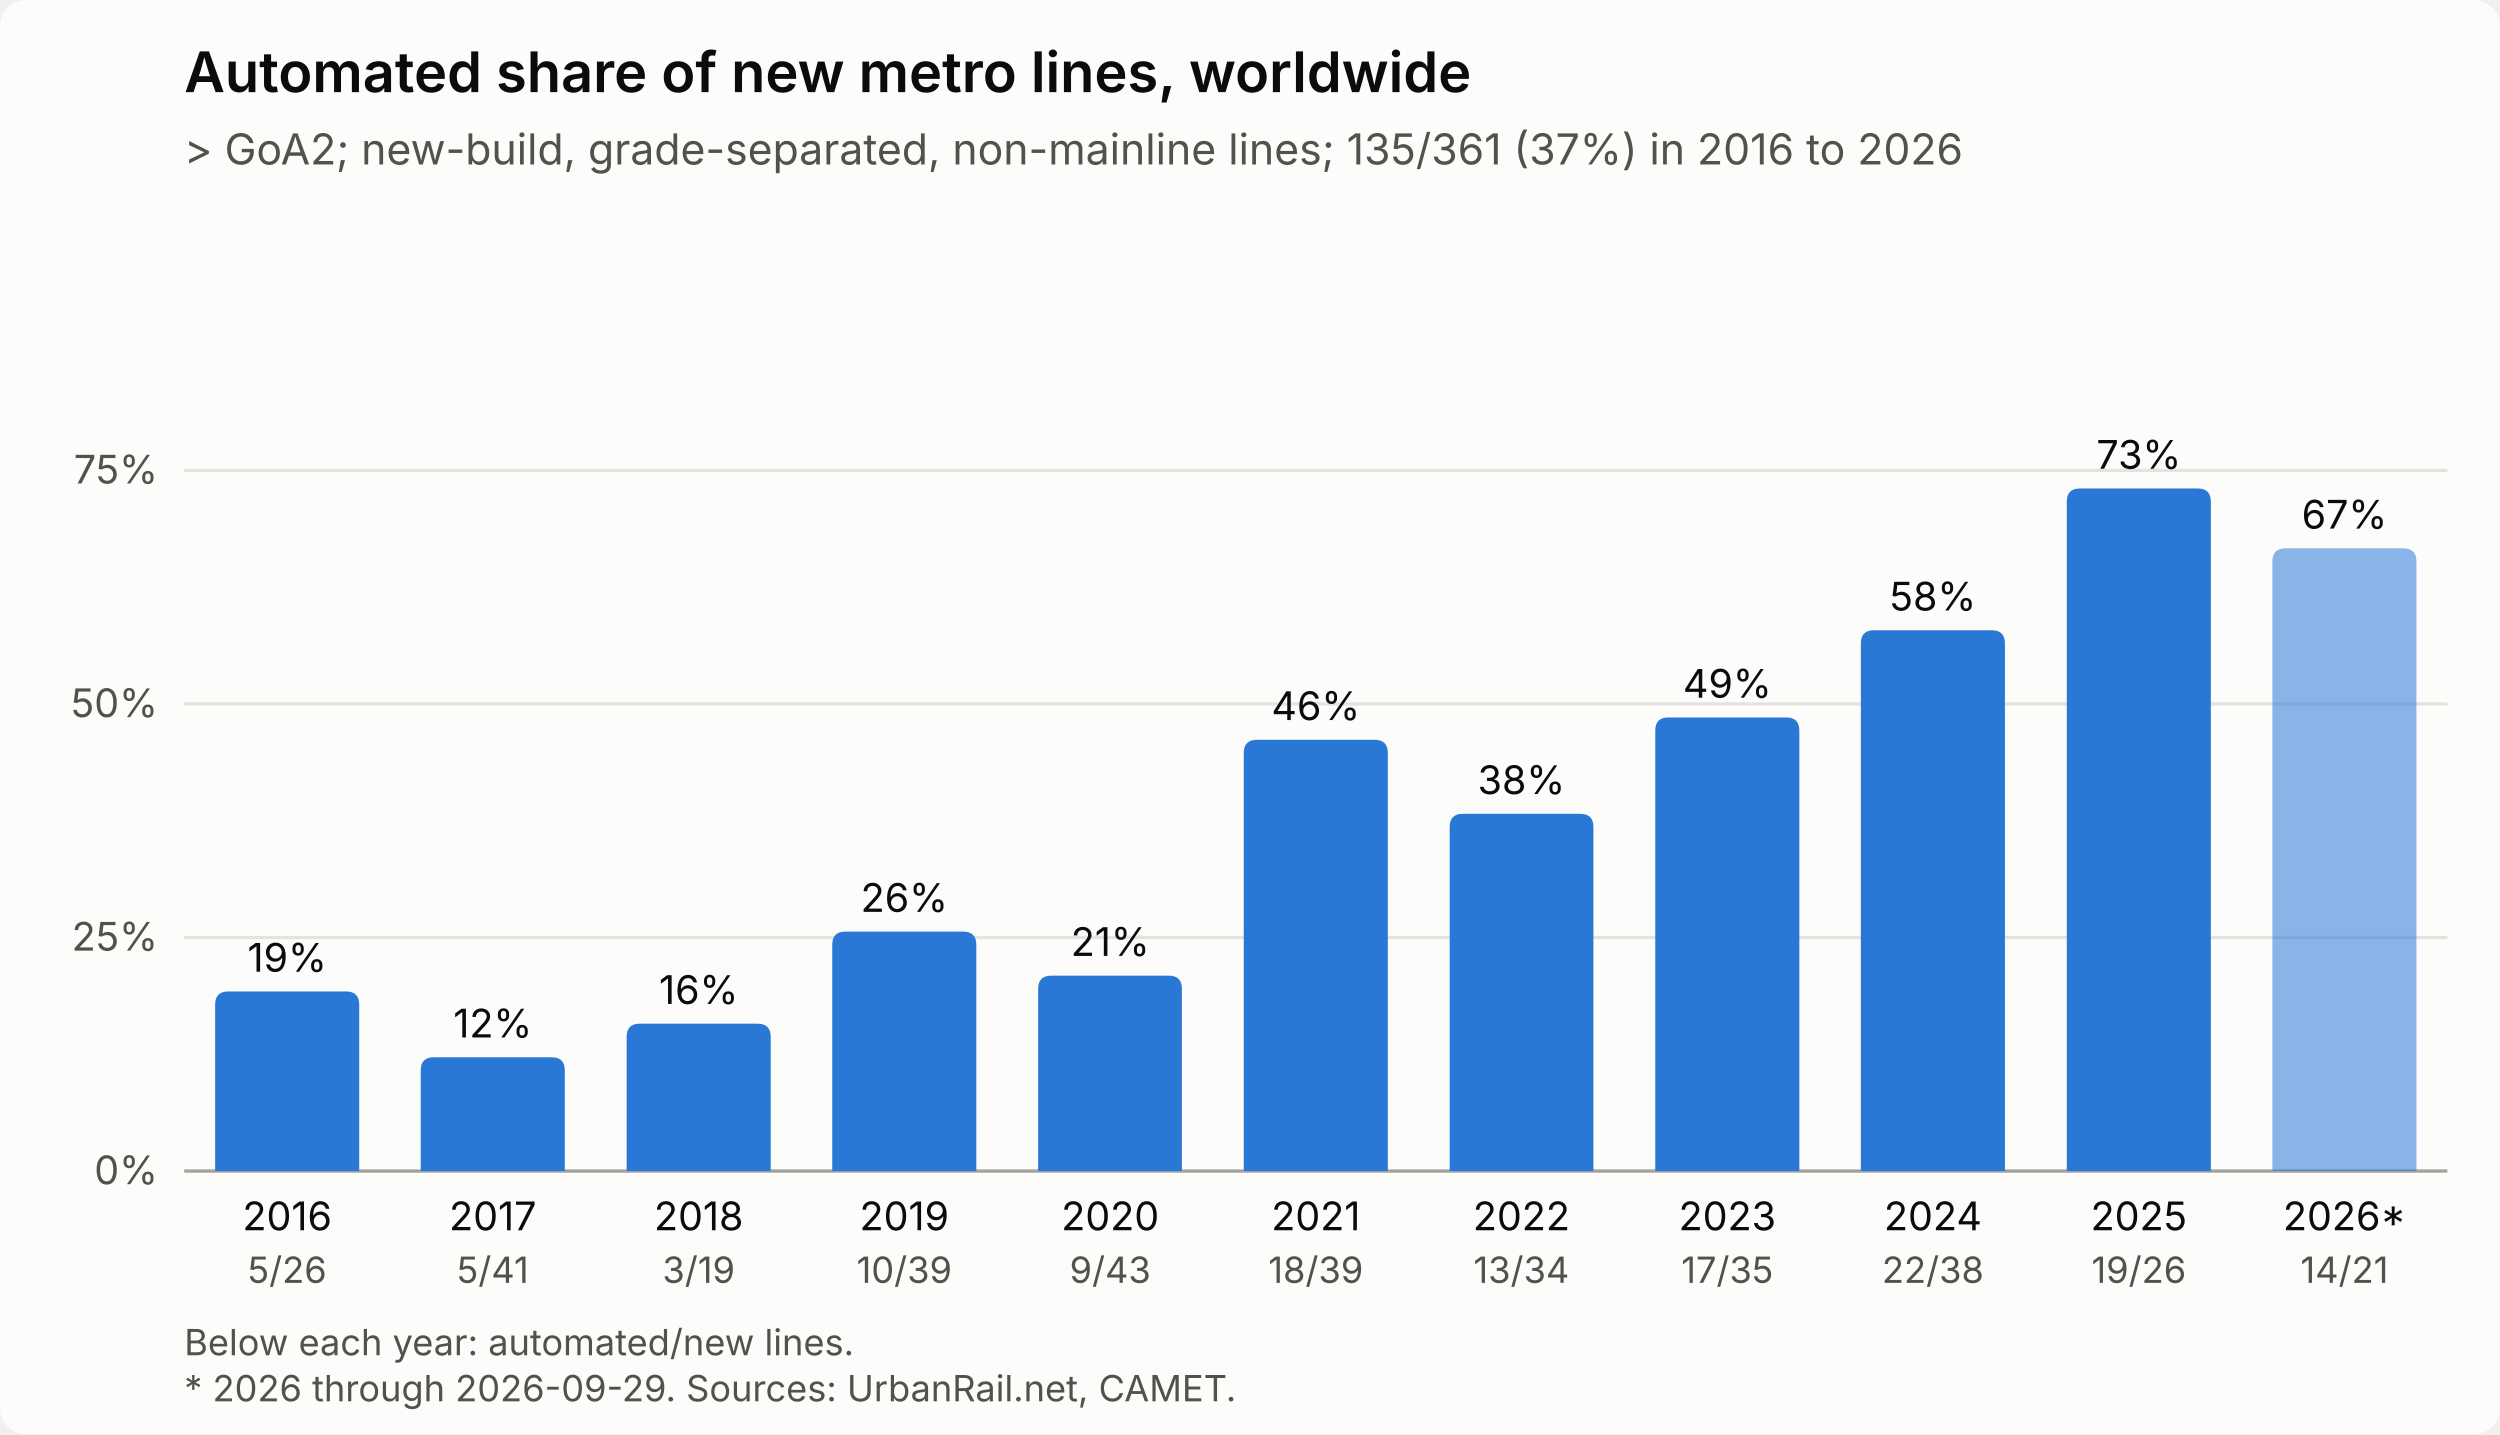
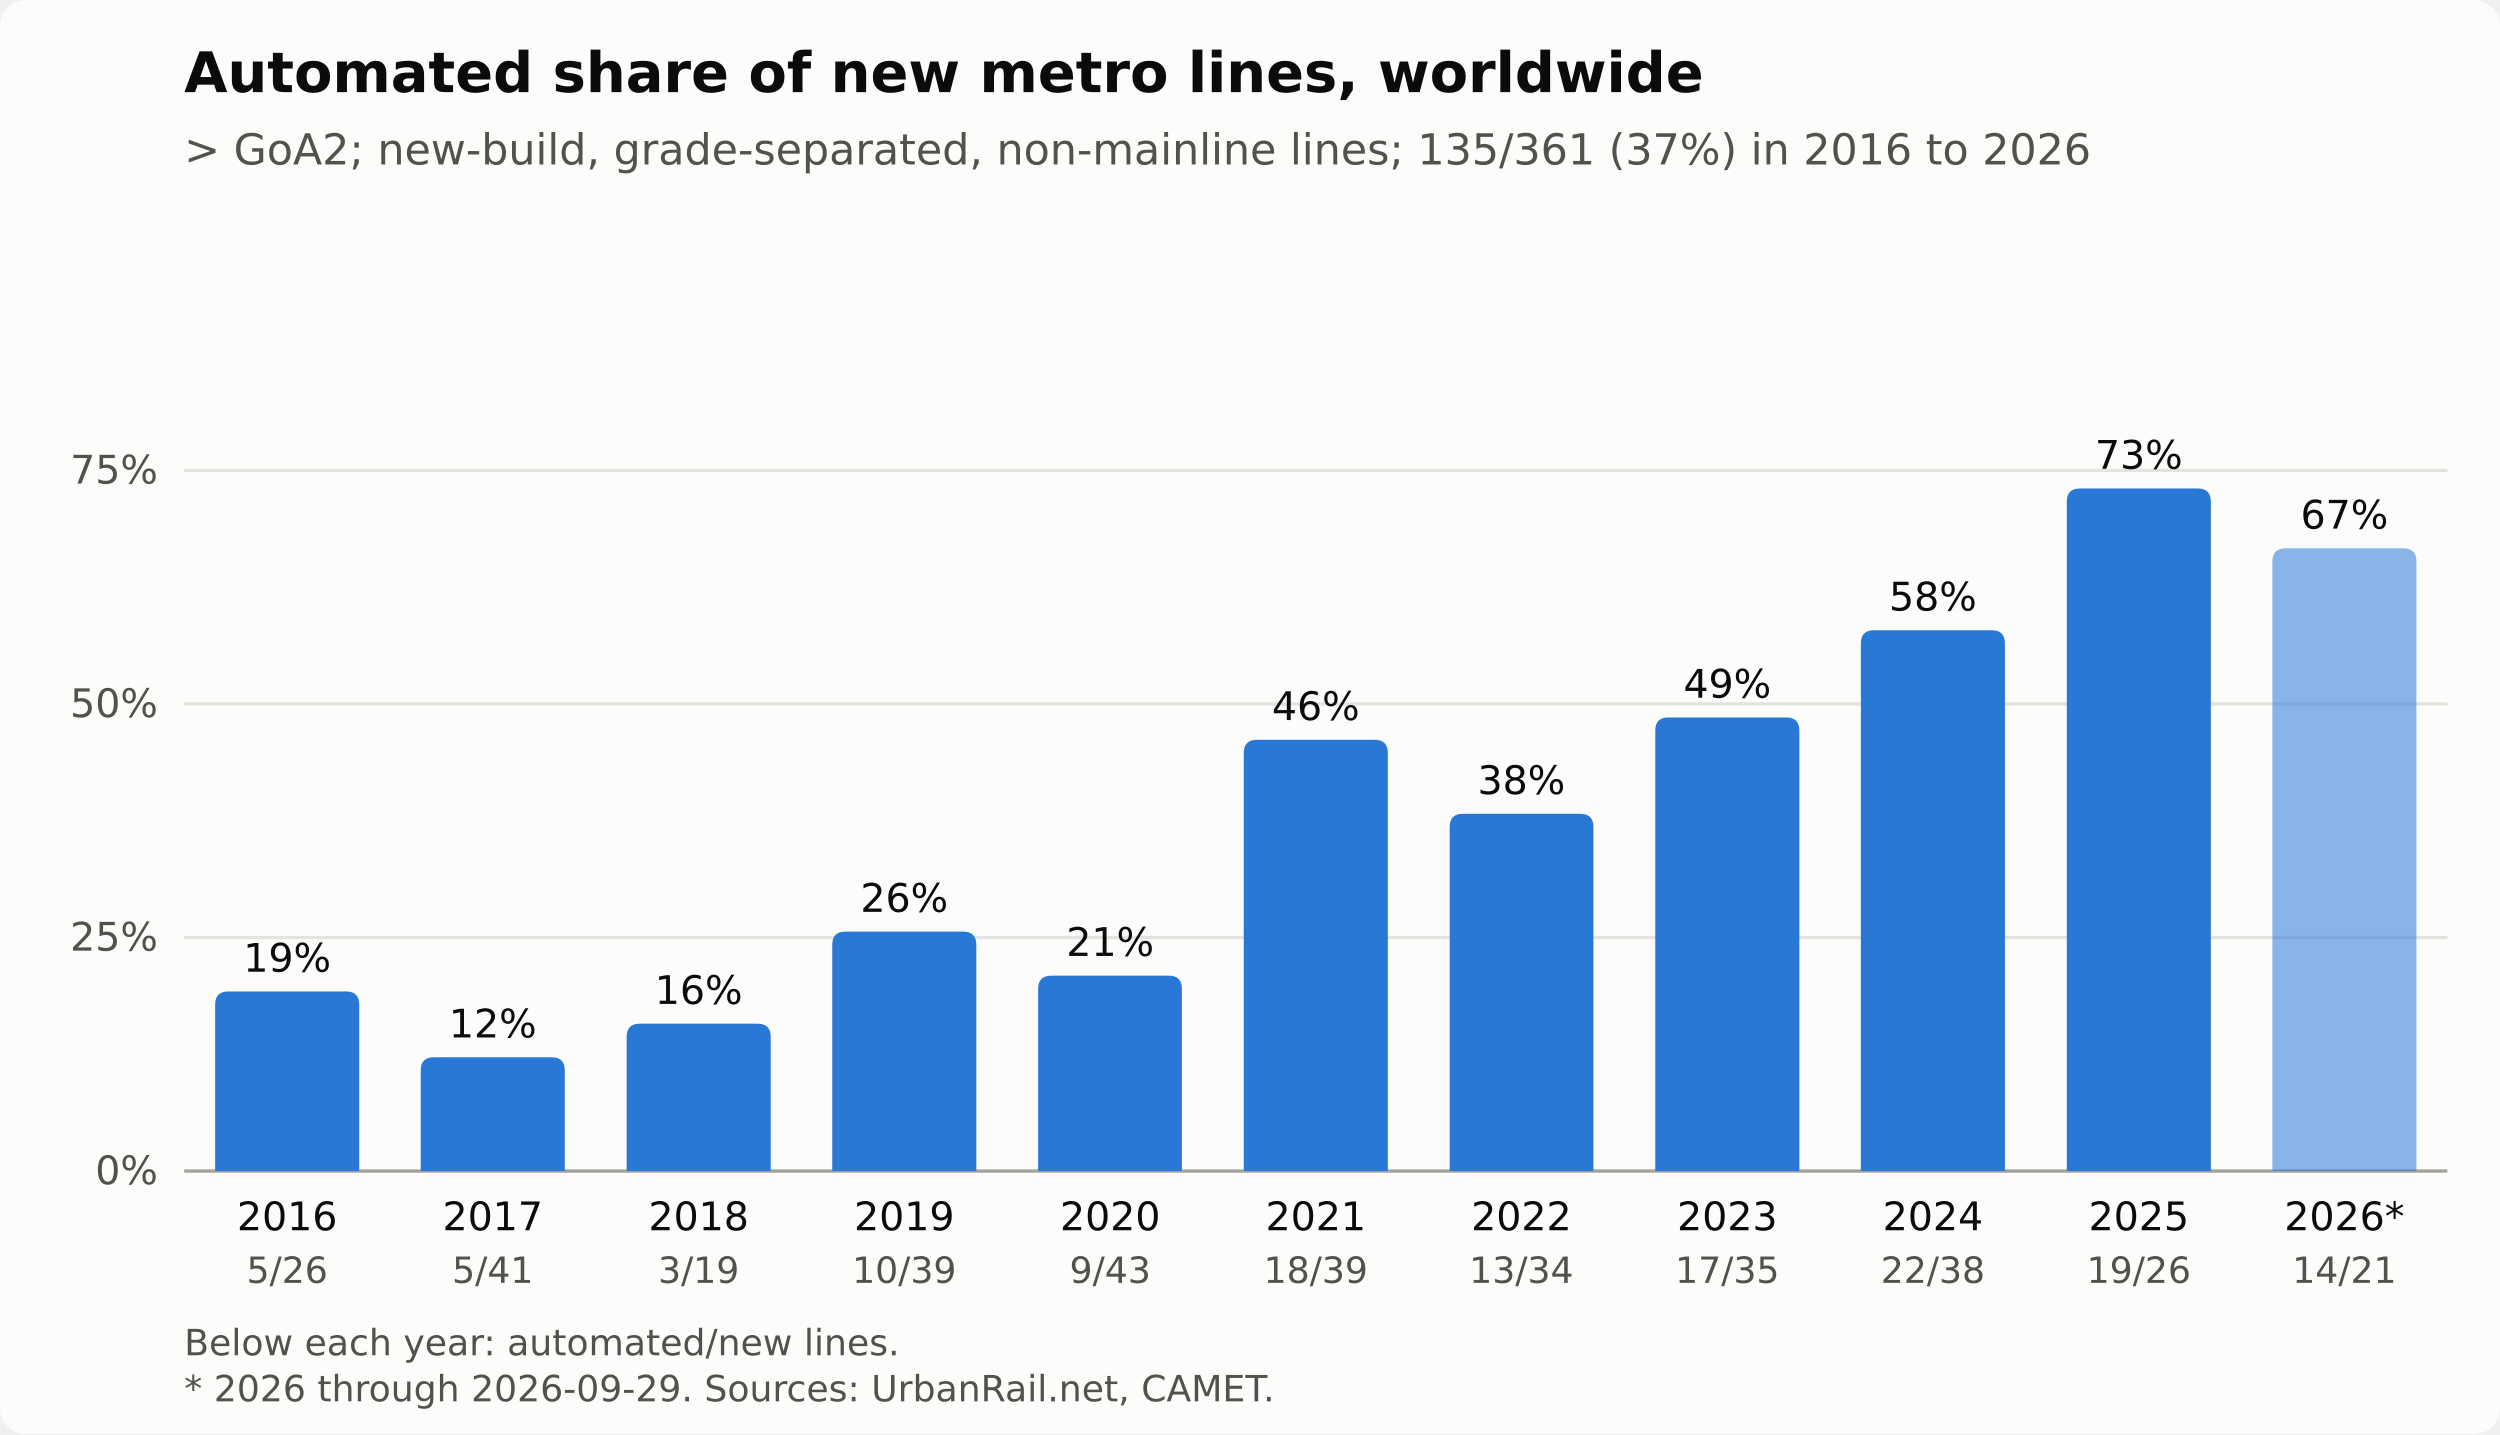
- <svg xmlns="http://www.w3.org/2000/svg" viewBox="0 0 760 436" width="760" height="436" role="img" aria-labelledby="t d" font-family="system-ui, -apple-system, Segoe UI, sans-serif">
+ <svg xmlns="http://www.w3.org/2000/svg" viewBox="0 0 760 436" width="760" height="436" role="img" aria-labelledby="t d" font-family="system-ui, -apple-system, Segoe UI, DejaVu Sans, sans-serif">
  <style>
.bg{fill:#fcfcfb}.bar{fill:#2a78d6}.bar.partial{fill-opacity:.55}
.grid{stroke:#e4e3df;stroke-width:1}.axis{stroke:#a3a29c;stroke-width:1}
.t1{fill:#0b0b0b}.t2{fill:#52514e}
@media (prefers-color-scheme: dark){
.bg{fill:#1a1a19}.bar{fill:#3987e5}.grid{stroke:#2e2e2c}.axis{stroke:#5d5c57}
.t1{fill:#ffffff}.t2{fill:#c3c2b7}}
</style>
  <rect class="bg" width="760" height="436" rx="8" />
  <text class="t1" x="56" y="28" font-size="17" font-weight="600">Automated share of new metro lines, worldwide</text>
  <text class="t2" x="56" y="50" font-size="13">&gt; GoA2; new-build, grade-separated, non-mainline lines; 135/361 (37%) in 2016 to 2026</text>
  <line class="axis" x1="56" x2="744" y1="356.0" y2="356.0" />
  <text class="t2" x="48" y="360.0" font-size="12" text-anchor="end">0%</text>
  <line class="grid" x1="56" x2="744" y1="285.0" y2="285.0" />
  <text class="t2" x="48" y="289.0" font-size="12" text-anchor="end">25%</text>
  <line class="grid" x1="56" x2="744" y1="214.0" y2="214.0" />
  <text class="t2" x="48" y="218.0" font-size="12" text-anchor="end">50%</text>
  <line class="grid" x1="56" x2="744" y1="143.0" y2="143.0" />
  <text class="t2" x="48" y="147.0" font-size="12" text-anchor="end">75%</text>
  <g>
    <rect x="56.0" y="72" width="62.5" height="284" fill="transparent" />
    <path class="bar" d="M65.4,356.0 V305.4 Q65.4,301.4 69.4,301.4 H105.2 Q109.2,301.4 109.2,305.4 V356.0 Z" />
    <text class="t1" x="87.3" y="295.4" font-size="12" text-anchor="middle">19%</text>
  </g>
  <text class="t1" x="87.3" y="374.0" font-size="12" text-anchor="middle">2016</text>
  <text class="t2" x="87.3" y="390.0" font-size="11" text-anchor="middle">5/26</text>
  <g>
    <rect x="118.5" y="72" width="62.5" height="284" fill="transparent" />
    <path class="bar" d="M127.9,356.0 V325.4 Q127.9,321.4 131.9,321.4 H167.7 Q171.7,321.4 171.7,325.4 V356.0 Z" />
    <text class="t1" x="149.8" y="315.4" font-size="12" text-anchor="middle">12%</text>
  </g>
  <text class="t1" x="149.8" y="374.0" font-size="12" text-anchor="middle">2017</text>
  <text class="t2" x="149.8" y="390.0" font-size="11" text-anchor="middle">5/41</text>
  <g>
    <rect x="181.1" y="72" width="62.5" height="284" fill="transparent" />
    <path class="bar" d="M190.5,356.0 V315.2 Q190.5,311.2 194.5,311.2 H230.3 Q234.3,311.2 234.3,315.2 V356.0 Z" />
    <text class="t1" x="212.4" y="305.2" font-size="12" text-anchor="middle">16%</text>
  </g>
  <text class="t1" x="212.4" y="374.0" font-size="12" text-anchor="middle">2018</text>
  <text class="t2" x="212.4" y="390.0" font-size="11" text-anchor="middle">3/19</text>
  <g>
    <rect x="243.6" y="72" width="62.5" height="284" fill="transparent" />
    <path class="bar" d="M253.0,356.0 V287.2 Q253.0,283.2 257.0,283.2 H292.8 Q296.8,283.2 296.8,287.2 V356.0 Z" />
    <text class="t1" x="274.9" y="277.2" font-size="12" text-anchor="middle">26%</text>
  </g>
  <text class="t1" x="274.9" y="374.0" font-size="12" text-anchor="middle">2019</text>
  <text class="t2" x="274.9" y="390.0" font-size="11" text-anchor="middle">10/39</text>
  <g>
    <rect x="306.2" y="72" width="62.5" height="284" fill="transparent" />
    <path class="bar" d="M315.6,356.0 V300.6 Q315.6,296.6 319.6,296.6 H355.3 Q359.3,296.6 359.3,300.6 V356.0 Z" />
    <text class="t1" x="337.5" y="290.6" font-size="12" text-anchor="middle">21%</text>
  </g>
  <text class="t1" x="337.5" y="374.0" font-size="12" text-anchor="middle">2020</text>
  <text class="t2" x="337.5" y="390.0" font-size="11" text-anchor="middle">9/43</text>
  <g>
    <rect x="368.7" y="72" width="62.5" height="284" fill="transparent" />
    <path class="bar" d="M378.1,356.0 V228.9 Q378.1,224.9 382.1,224.9 H417.9 Q421.9,224.9 421.9,228.9 V356.0 Z" />
    <text class="t1" x="400.0" y="218.9" font-size="12" text-anchor="middle">46%</text>
  </g>
  <text class="t1" x="400.0" y="374.0" font-size="12" text-anchor="middle">2021</text>
  <text class="t2" x="400.0" y="390.0" font-size="11" text-anchor="middle">18/39</text>
  <g>
    <rect x="431.3" y="72" width="62.5" height="284" fill="transparent" />
    <path class="bar" d="M440.7,356.0 V251.4 Q440.7,247.4 444.7,247.4 H480.4 Q484.4,247.4 484.4,251.4 V356.0 Z" />
    <text class="t1" x="462.5" y="241.4" font-size="12" text-anchor="middle">38%</text>
  </g>
  <text class="t1" x="462.5" y="374.0" font-size="12" text-anchor="middle">2022</text>
  <text class="t2" x="462.5" y="390.0" font-size="11" text-anchor="middle">13/34</text>
  <g>
    <rect x="493.8" y="72" width="62.5" height="284" fill="transparent" />
    <path class="bar" d="M503.2,356.0 V222.1 Q503.2,218.1 507.2,218.1 H543.0 Q547.0,218.1 547.0,222.1 V356.0 Z" />
    <text class="t1" x="525.1" y="212.1" font-size="12" text-anchor="middle">49%</text>
  </g>
  <text class="t1" x="525.1" y="374.0" font-size="12" text-anchor="middle">2023</text>
  <text class="t2" x="525.1" y="390.0" font-size="11" text-anchor="middle">17/35</text>
  <g>
    <rect x="556.4" y="72" width="62.5" height="284" fill="transparent" />
    <path class="bar" d="M565.7,356.0 V195.6 Q565.7,191.6 569.7,191.6 H605.5 Q609.5,191.6 609.5,195.6 V356.0 Z" />
    <text class="t1" x="587.6" y="185.6" font-size="12" text-anchor="middle">58%</text>
  </g>
  <text class="t1" x="587.6" y="374.0" font-size="12" text-anchor="middle">2024</text>
  <text class="t2" x="587.6" y="390.0" font-size="11" text-anchor="middle">22/38</text>
  <g>
    <rect x="618.9" y="72" width="62.5" height="284" fill="transparent" />
    <path class="bar" d="M628.3,356.0 V152.5 Q628.3,148.5 632.3,148.5 H668.1 Q672.1,148.5 672.1,152.5 V356.0 Z" />
    <text class="t1" x="650.2" y="142.5" font-size="12" text-anchor="middle">73%</text>
  </g>
  <text class="t1" x="650.2" y="374.0" font-size="12" text-anchor="middle">2025</text>
  <text class="t2" x="650.2" y="390.0" font-size="11" text-anchor="middle">19/26</text>
  <g>
    <rect x="681.5" y="72" width="62.5" height="284" fill="transparent" />
    <path class="bar partial" d="M690.8,356.0 V170.7 Q690.8,166.7 694.8,166.7 H730.6 Q734.6,166.7 734.6,170.7 V356.0 Z" />
    <text class="t1" x="712.7" y="160.7" font-size="12" text-anchor="middle">67%</text>
  </g>
  <text class="t1" x="712.7" y="374.0" font-size="12" text-anchor="middle">2026*</text>
  <text class="t2" x="712.7" y="390.0" font-size="11" text-anchor="middle">14/21</text>
  <text class="t2" x="56" y="412" font-size="11">Below each year: automated/new lines.</text>
  <text class="t2" x="56" y="426" font-size="11">* 2026 through 2026-09-29. Sources: UrbanRail.net, CAMET.</text>
</svg>
